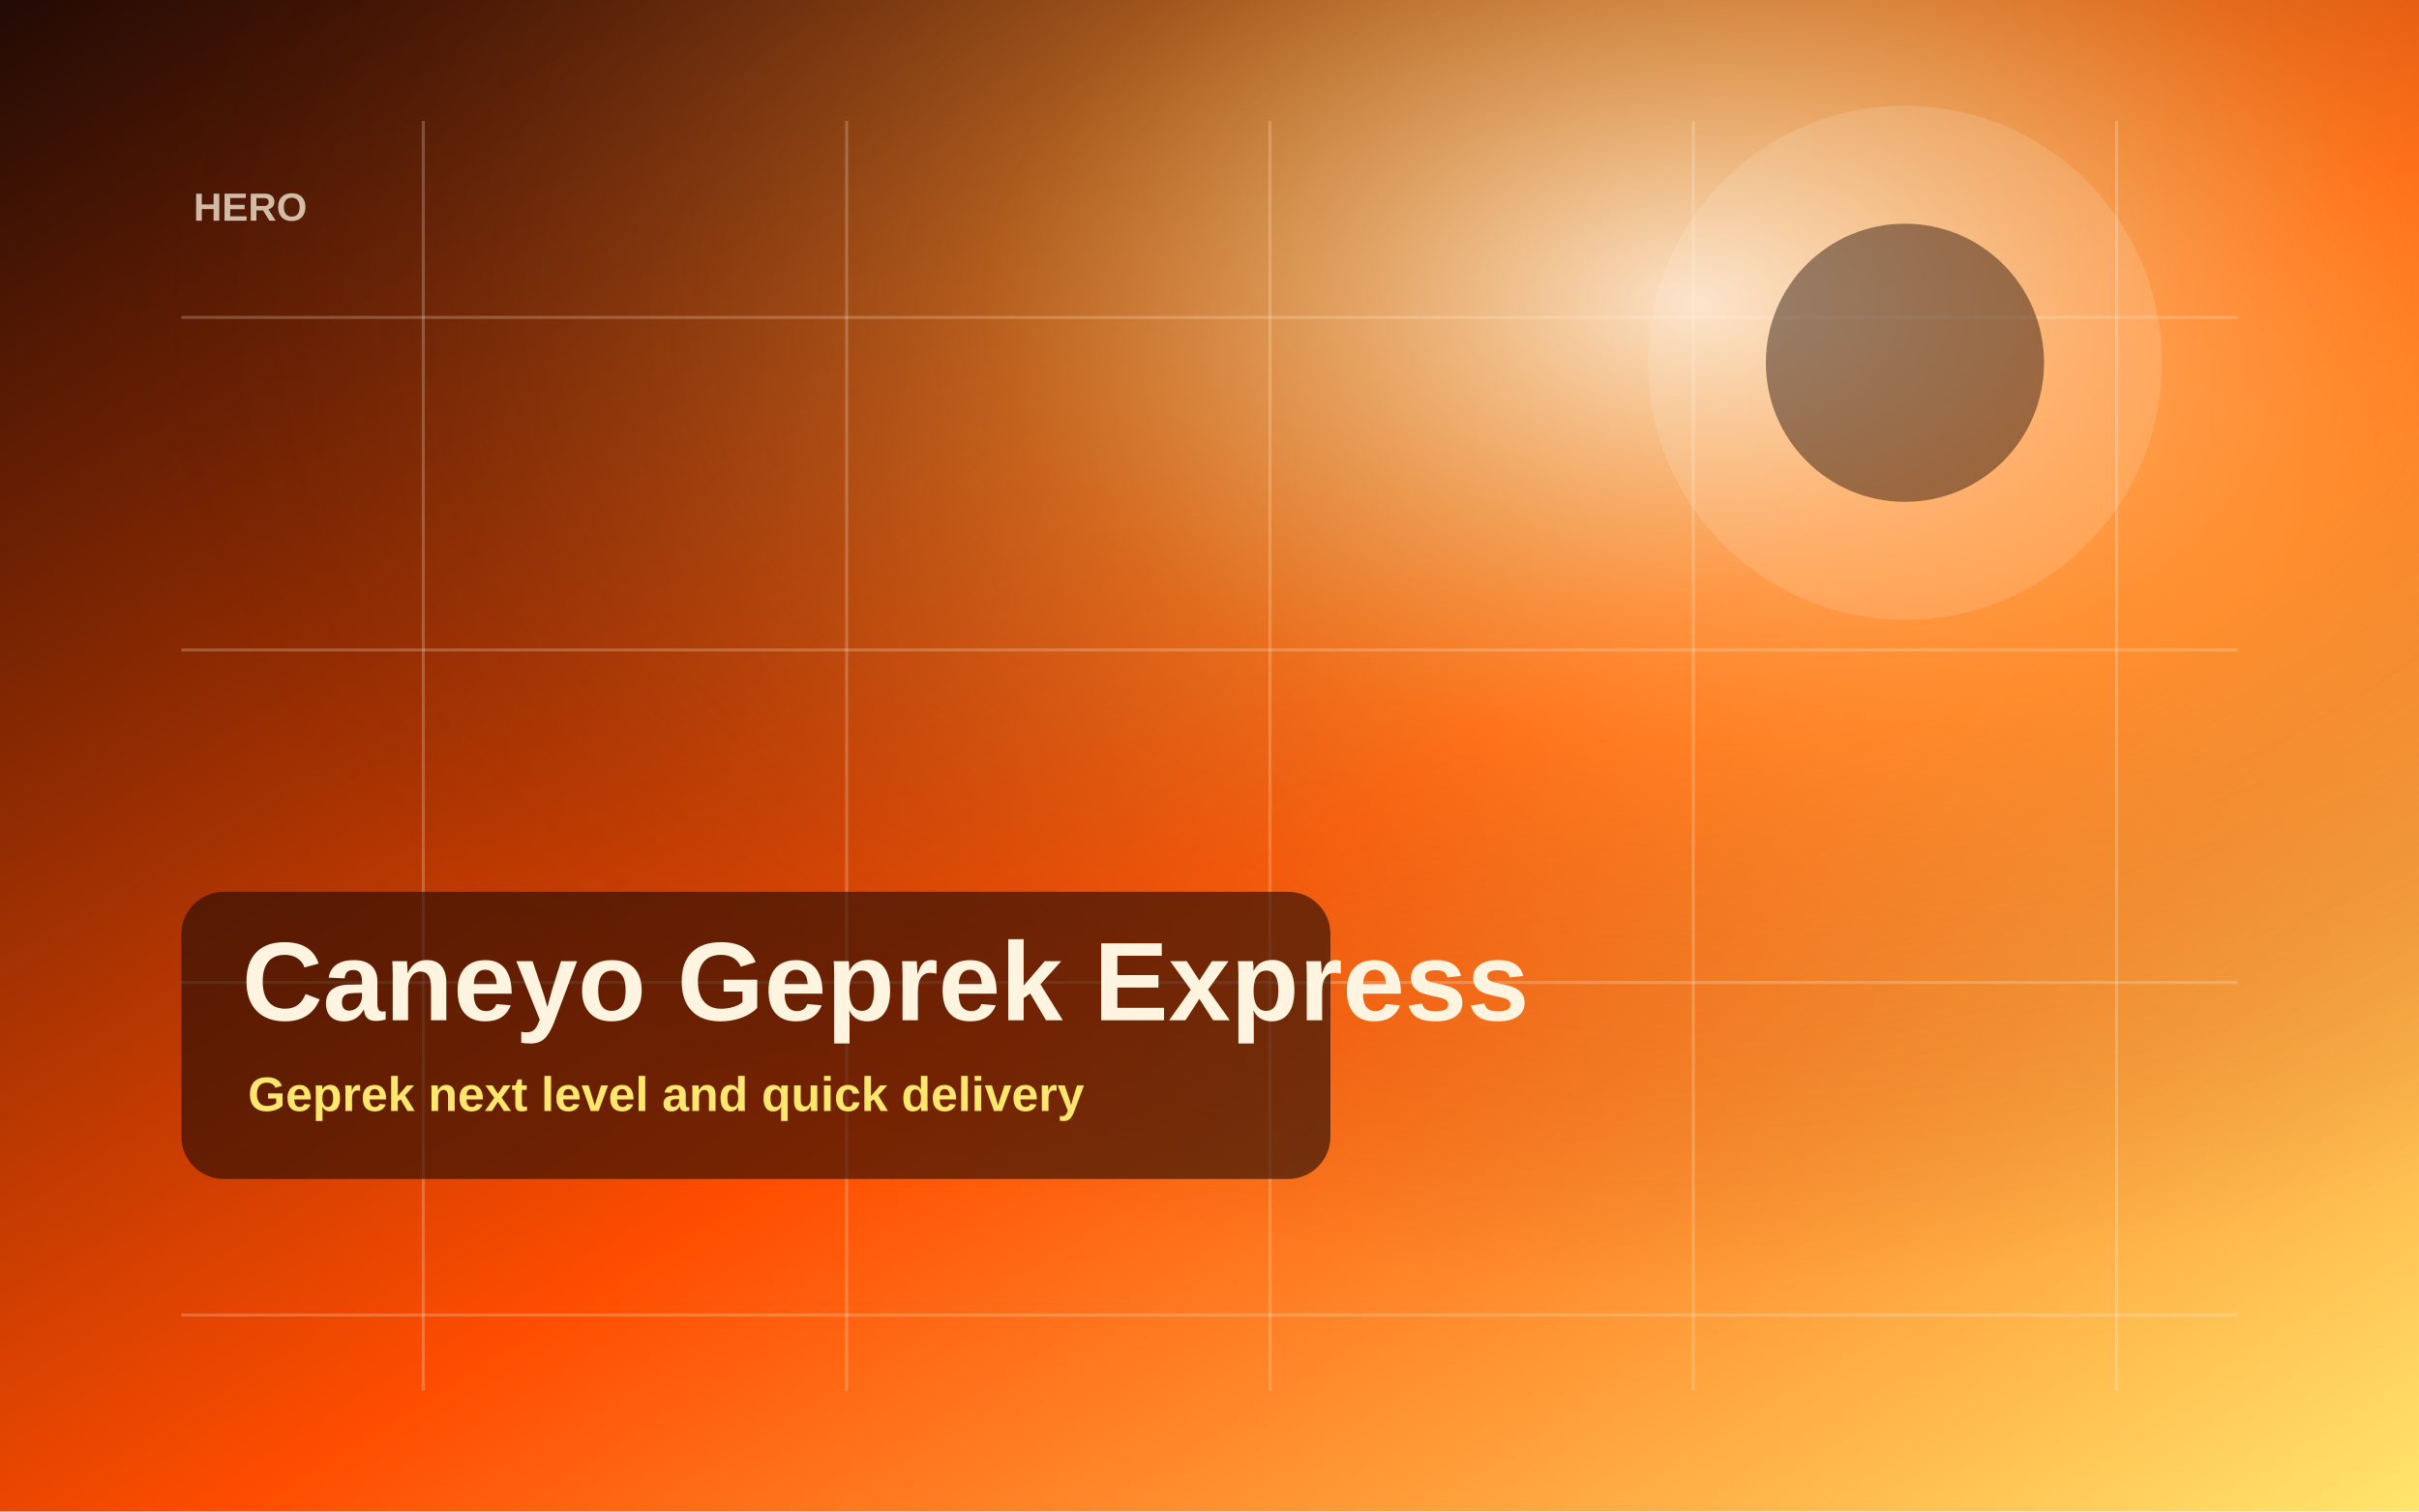
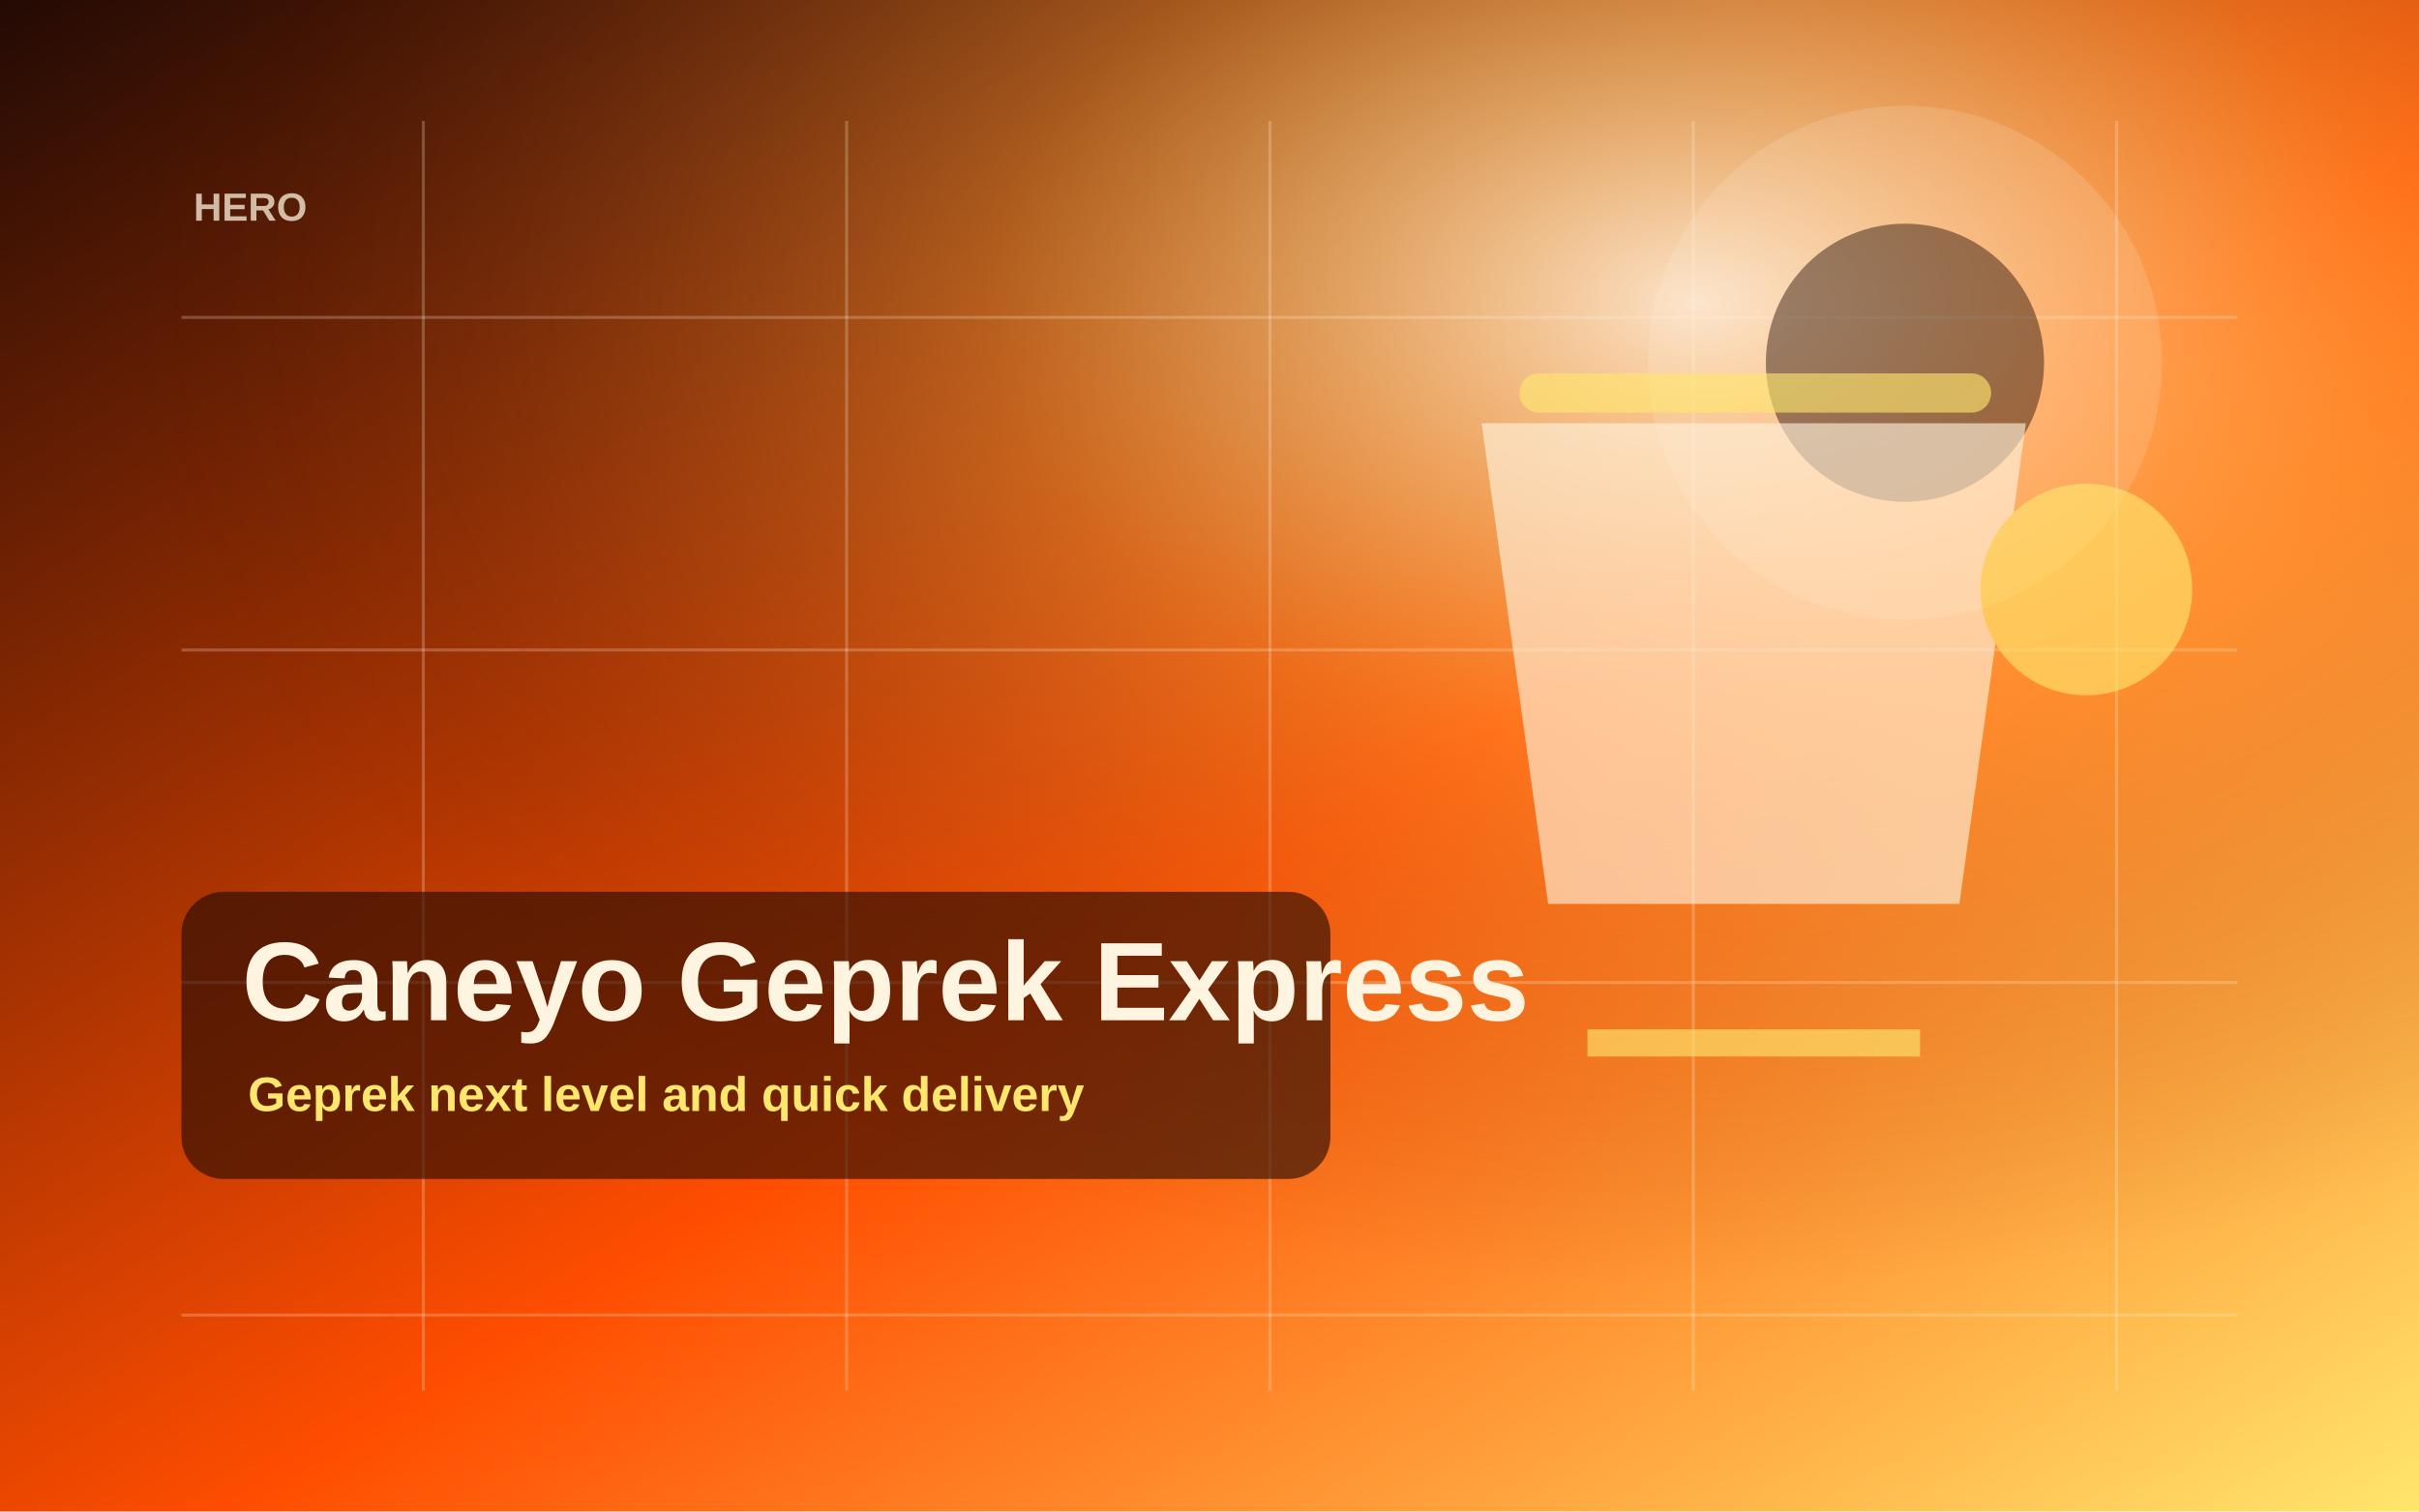
<svg xmlns="http://www.w3.org/2000/svg" width="1600" height="1000" viewBox="0 0 1600 1000" role="img" aria-label="Caneyo Geprek Express">
  <defs>
    <linearGradient id="bg" x1="0" x2="1" y1="0" y2="1">
      <stop offset="0" stop-color="#220a04" />
      <stop offset="0.55" stop-color="#ff4d00" />
      <stop offset="1" stop-color="#ffe66d" />
    </linearGradient>
    <radialGradient id="glow" cx="70%" cy="20%" r="65%">
      <stop offset="0" stop-color="#fff4df" stop-opacity=".9" />
      <stop offset=".45" stop-color="#ffe66d" stop-opacity=".25" />
      <stop offset="1" stop-color="#220a04" stop-opacity="0" />
    </radialGradient>
  </defs>
  <rect width="1600" height="1000" fill="url(#bg)" />
  <rect width="1600" height="1000" fill="url(#glow)" />
  <g fill="none" stroke="#fff4df" stroke-opacity=".24" stroke-width="2">
    <path d="M120 210 H1480 M120 430 H1480 M120 650 H1480 M120 870 H1480" />
    <path d="M280 80 V920 M560 80 V920 M840 80 V920 M1120 80 V920 M1400 80 V920" />
  </g>
  <circle cx="1260" cy="240" r="170" fill="#fff4df" opacity=".16" />
  <circle cx="1260" cy="240" r="92" fill="#220a04" opacity=".45" />
+   <g opacity=".62">
+     <path d="M980 280h360l-44 318H1024z" fill="#fff4df" />
+     <path d="M1018 260h286" stroke="#ffe66d" stroke-width="26" stroke-linecap="round" />
+     <path d="M1050 690h220" stroke="#ffe66d" stroke-width="18" />
+     <circle cx="1380" cy="390" r="70" fill="#ffe66d" />
+   </g>
  <rect x="120" y="590" width="760" height="190" rx="28" fill="#220a04" opacity=".62" />
  <text x="160" y="675" font-family="Arial, Helvetica, sans-serif" font-size="74" font-weight="900" fill="#fff4df">Caneyo Geprek Express</text>
  <text x="164" y="735" font-family="Arial, Helvetica, sans-serif" font-size="32" font-weight="700" fill="#ffe66d">Geprek next level and quick delivery</text>
  <text x="128" y="146" font-family="Arial, Helvetica, sans-serif" font-size="26" font-weight="800" fill="#fff4df" opacity=".74">HERO</text>
</svg>
